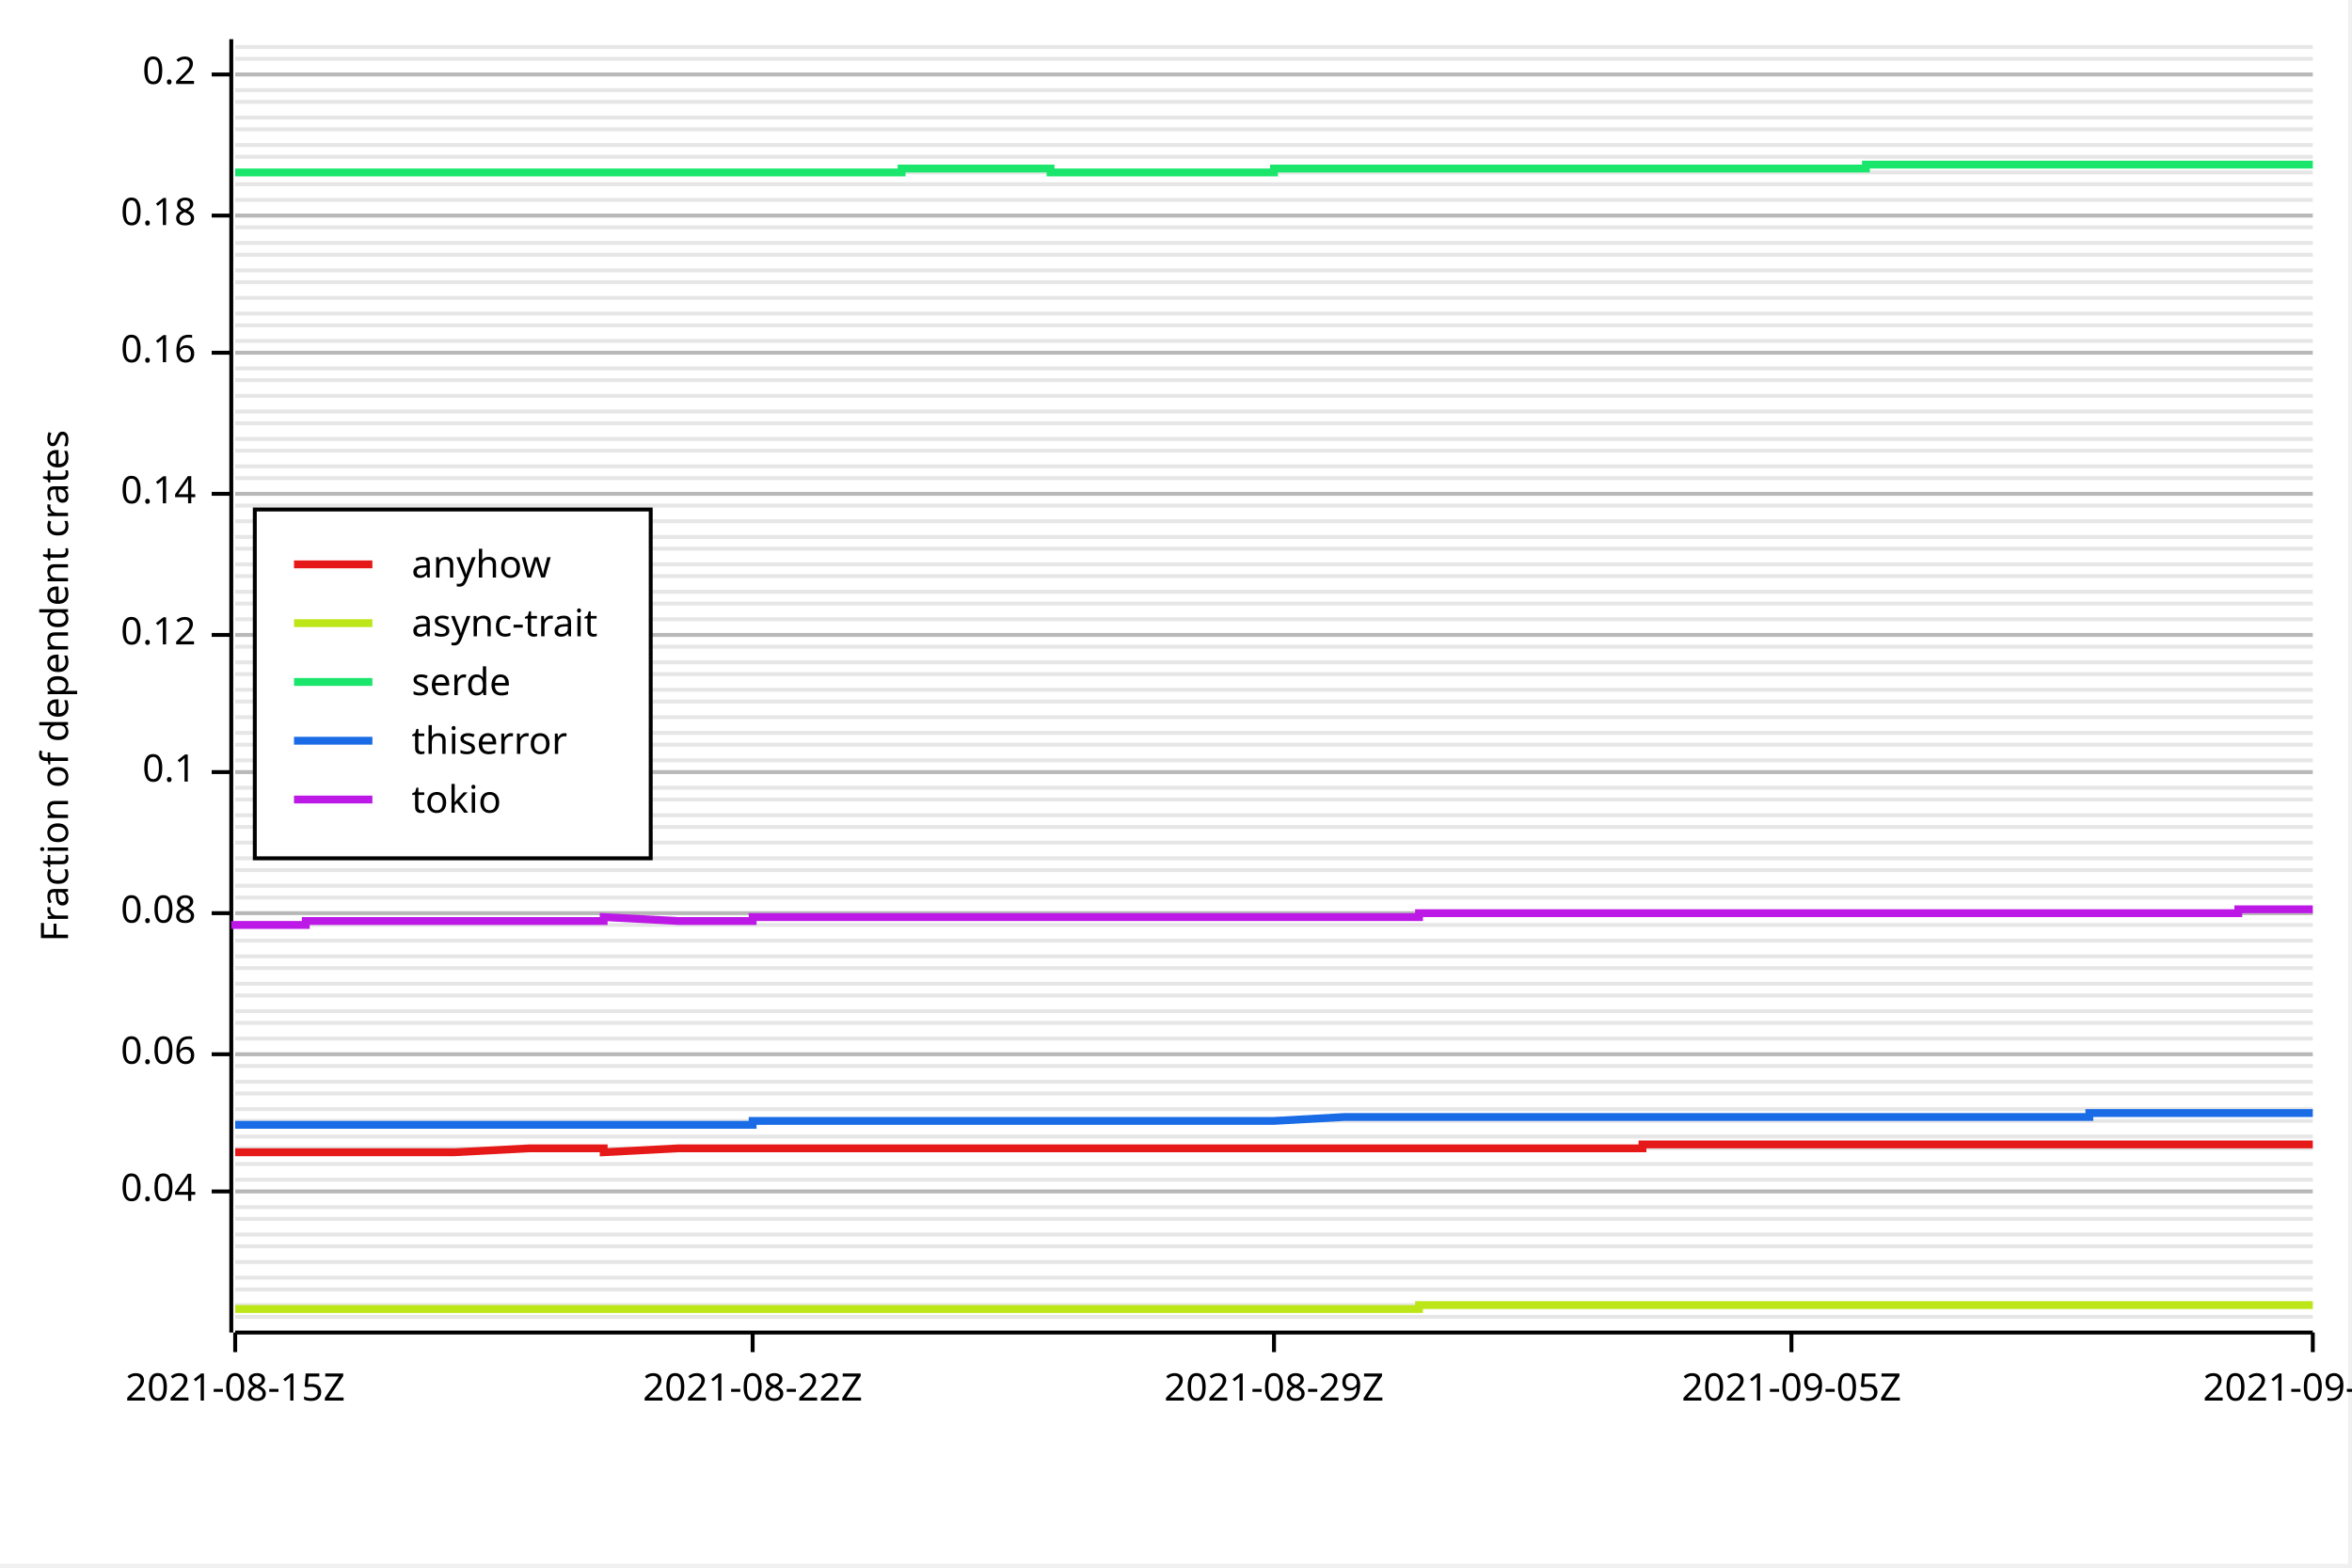
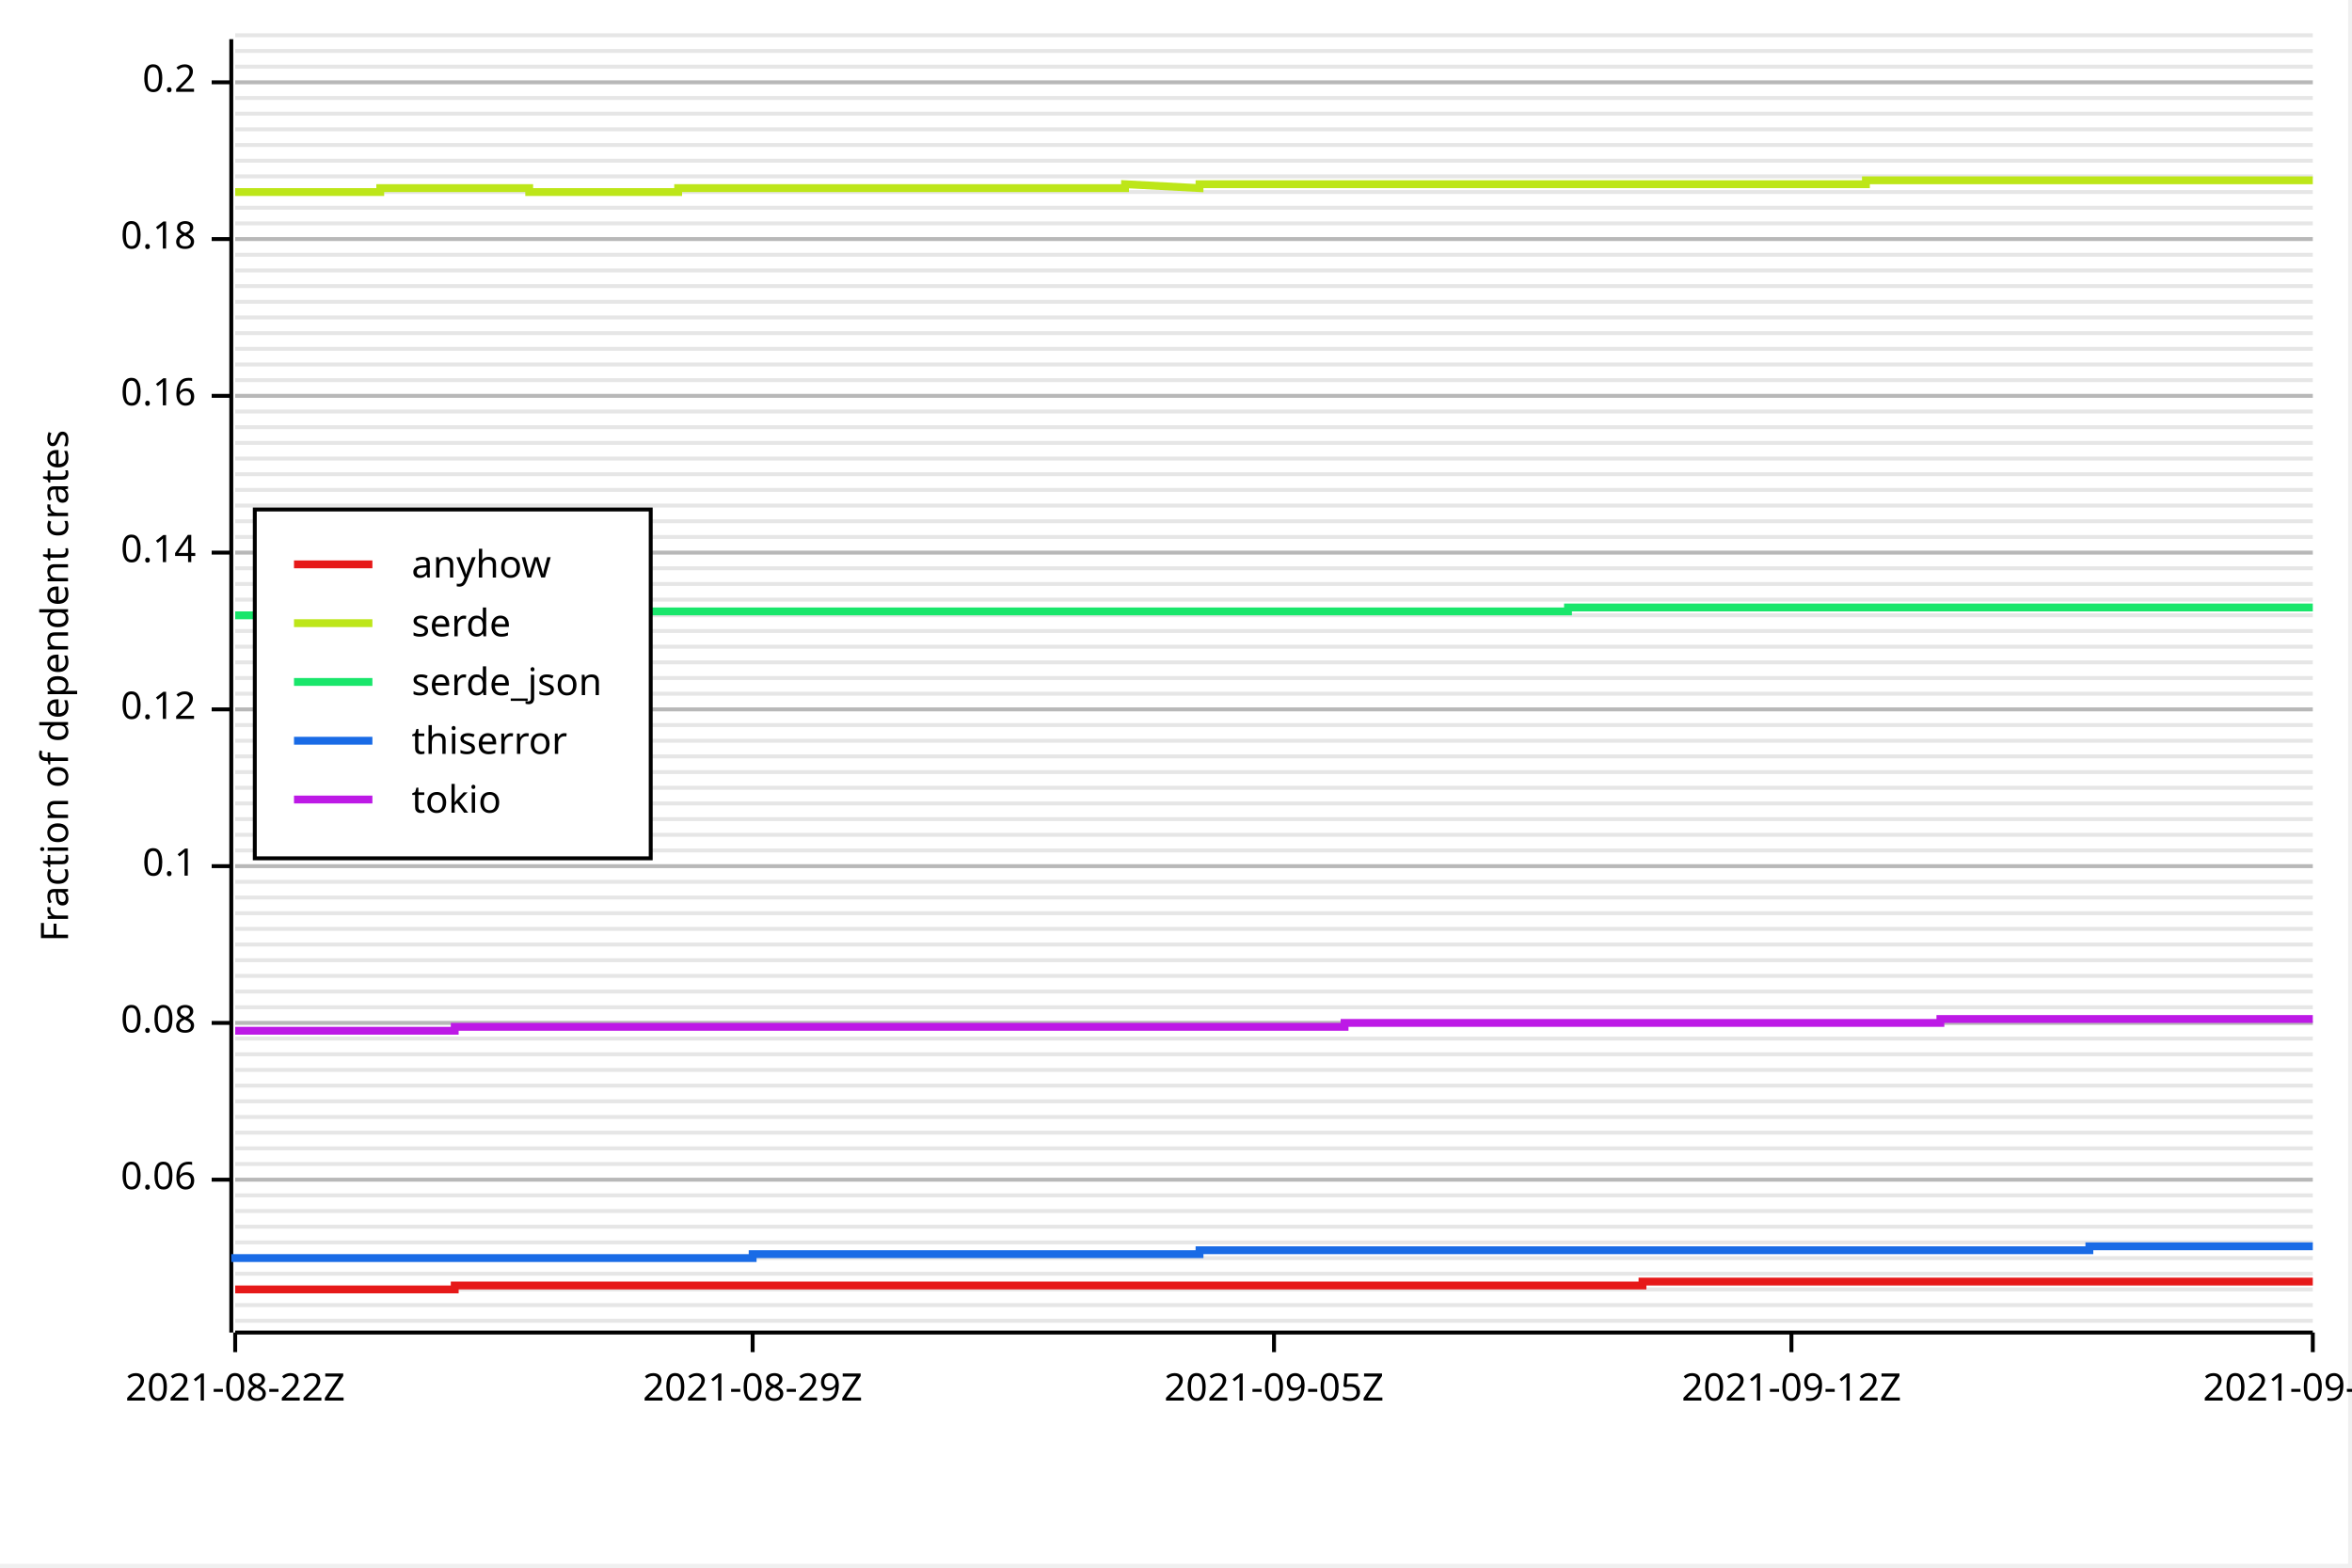
<svg xmlns="http://www.w3.org/2000/svg" width="600" height="400" viewBox="0 0 600 400">
  <rect x="0" y="0" width="599" height="399" opacity="1" fill="#FFFFFF" stroke="none" />
-   <line opacity="0.1" stroke="#000000" stroke-width="1" x1="60" y1="336" x2="590" y2="336" />
+   <line opacity="0.1" stroke="#000000" stroke-width="1" x1="60" y1="337" x2="590" y2="337" />
  <line opacity="0.1" stroke="#000000" stroke-width="1" x1="60" y1="333" x2="590" y2="333" />
  <line opacity="0.1" stroke="#000000" stroke-width="1" x1="60" y1="329" x2="590" y2="329" />
-   <line opacity="0.1" stroke="#000000" stroke-width="1" x1="60" y1="326" x2="590" y2="326" />
-   <line opacity="0.1" stroke="#000000" stroke-width="1" x1="60" y1="322" x2="590" y2="322" />
-   <line opacity="0.1" stroke="#000000" stroke-width="1" x1="60" y1="318" x2="590" y2="318" />
-   <line opacity="0.1" stroke="#000000" stroke-width="1" x1="60" y1="315" x2="590" y2="315" />
-   <line opacity="0.1" stroke="#000000" stroke-width="1" x1="60" y1="311" x2="590" y2="311" />
-   <line opacity="0.1" stroke="#000000" stroke-width="1" x1="60" y1="308" x2="590" y2="308" />
-   <line opacity="0.1" stroke="#000000" stroke-width="1" x1="60" y1="304" x2="590" y2="304" />
+   <line opacity="0.1" stroke="#000000" stroke-width="1" x1="60" y1="325" x2="590" y2="325" />
+   <line opacity="0.1" stroke="#000000" stroke-width="1" x1="60" y1="321" x2="590" y2="321" />
+   <line opacity="0.1" stroke="#000000" stroke-width="1" x1="60" y1="317" x2="590" y2="317" />
+   <line opacity="0.1" stroke="#000000" stroke-width="1" x1="60" y1="313" x2="590" y2="313" />
+   <line opacity="0.1" stroke="#000000" stroke-width="1" x1="60" y1="309" x2="590" y2="309" />
+   <line opacity="0.1" stroke="#000000" stroke-width="1" x1="60" y1="305" x2="590" y2="305" />
  <line opacity="0.1" stroke="#000000" stroke-width="1" x1="60" y1="301" x2="590" y2="301" />
  <line opacity="0.1" stroke="#000000" stroke-width="1" x1="60" y1="297" x2="590" y2="297" />
  <line opacity="0.1" stroke="#000000" stroke-width="1" x1="60" y1="293" x2="590" y2="293" />
-   <line opacity="0.1" stroke="#000000" stroke-width="1" x1="60" y1="290" x2="590" y2="290" />
-   <line opacity="0.1" stroke="#000000" stroke-width="1" x1="60" y1="286" x2="590" y2="286" />
-   <line opacity="0.1" stroke="#000000" stroke-width="1" x1="60" y1="283" x2="590" y2="283" />
-   <line opacity="0.1" stroke="#000000" stroke-width="1" x1="60" y1="279" x2="590" y2="279" />
-   <line opacity="0.1" stroke="#000000" stroke-width="1" x1="60" y1="276" x2="590" y2="276" />
-   <line opacity="0.1" stroke="#000000" stroke-width="1" x1="60" y1="272" x2="590" y2="272" />
+   <line opacity="0.1" stroke="#000000" stroke-width="1" x1="60" y1="289" x2="590" y2="289" />
+   <line opacity="0.1" stroke="#000000" stroke-width="1" x1="60" y1="285" x2="590" y2="285" />
+   <line opacity="0.1" stroke="#000000" stroke-width="1" x1="60" y1="281" x2="590" y2="281" />
+   <line opacity="0.1" stroke="#000000" stroke-width="1" x1="60" y1="277" x2="590" y2="277" />
+   <line opacity="0.1" stroke="#000000" stroke-width="1" x1="60" y1="273" x2="590" y2="273" />
  <line opacity="0.1" stroke="#000000" stroke-width="1" x1="60" y1="269" x2="590" y2="269" />
  <line opacity="0.1" stroke="#000000" stroke-width="1" x1="60" y1="265" x2="590" y2="265" />
  <line opacity="0.1" stroke="#000000" stroke-width="1" x1="60" y1="261" x2="590" y2="261" />
-   <line opacity="0.1" stroke="#000000" stroke-width="1" x1="60" y1="258" x2="590" y2="258" />
-   <line opacity="0.1" stroke="#000000" stroke-width="1" x1="60" y1="254" x2="590" y2="254" />
-   <line opacity="0.1" stroke="#000000" stroke-width="1" x1="60" y1="251" x2="590" y2="251" />
-   <line opacity="0.1" stroke="#000000" stroke-width="1" x1="60" y1="247" x2="590" y2="247" />
-   <line opacity="0.1" stroke="#000000" stroke-width="1" x1="60" y1="244" x2="590" y2="244" />
-   <line opacity="0.1" stroke="#000000" stroke-width="1" x1="60" y1="240" x2="590" y2="240" />
-   <line opacity="0.1" stroke="#000000" stroke-width="1" x1="60" y1="236" x2="590" y2="236" />
+   <line opacity="0.1" stroke="#000000" stroke-width="1" x1="60" y1="257" x2="590" y2="257" />
+   <line opacity="0.1" stroke="#000000" stroke-width="1" x1="60" y1="253" x2="590" y2="253" />
+   <line opacity="0.1" stroke="#000000" stroke-width="1" x1="60" y1="249" x2="590" y2="249" />
+   <line opacity="0.1" stroke="#000000" stroke-width="1" x1="60" y1="245" x2="590" y2="245" />
+   <line opacity="0.1" stroke="#000000" stroke-width="1" x1="60" y1="241" x2="590" y2="241" />
+   <line opacity="0.1" stroke="#000000" stroke-width="1" x1="60" y1="237" x2="590" y2="237" />
  <line opacity="0.1" stroke="#000000" stroke-width="1" x1="60" y1="233" x2="590" y2="233" />
  <line opacity="0.1" stroke="#000000" stroke-width="1" x1="60" y1="229" x2="590" y2="229" />
-   <line opacity="0.1" stroke="#000000" stroke-width="1" x1="60" y1="226" x2="590" y2="226" />
-   <line opacity="0.1" stroke="#000000" stroke-width="1" x1="60" y1="222" x2="590" y2="222" />
-   <line opacity="0.1" stroke="#000000" stroke-width="1" x1="60" y1="219" x2="590" y2="219" />
-   <line opacity="0.1" stroke="#000000" stroke-width="1" x1="60" y1="215" x2="590" y2="215" />
-   <line opacity="0.1" stroke="#000000" stroke-width="1" x1="60" y1="211" x2="590" y2="211" />
-   <line opacity="0.1" stroke="#000000" stroke-width="1" x1="60" y1="208" x2="590" y2="208" />
-   <line opacity="0.1" stroke="#000000" stroke-width="1" x1="60" y1="204" x2="590" y2="204" />
+   <line opacity="0.1" stroke="#000000" stroke-width="1" x1="60" y1="225" x2="590" y2="225" />
+   <line opacity="0.1" stroke="#000000" stroke-width="1" x1="60" y1="221" x2="590" y2="221" />
+   <line opacity="0.1" stroke="#000000" stroke-width="1" x1="60" y1="217" x2="590" y2="217" />
+   <line opacity="0.1" stroke="#000000" stroke-width="1" x1="60" y1="213" x2="590" y2="213" />
+   <line opacity="0.1" stroke="#000000" stroke-width="1" x1="60" y1="209" x2="590" y2="209" />
+   <line opacity="0.1" stroke="#000000" stroke-width="1" x1="60" y1="205" x2="590" y2="205" />
  <line opacity="0.1" stroke="#000000" stroke-width="1" x1="60" y1="201" x2="590" y2="201" />
  <line opacity="0.1" stroke="#000000" stroke-width="1" x1="60" y1="197" x2="590" y2="197" />
-   <line opacity="0.1" stroke="#000000" stroke-width="1" x1="60" y1="194" x2="590" y2="194" />
-   <line opacity="0.1" stroke="#000000" stroke-width="1" x1="60" y1="190" x2="590" y2="190" />
-   <line opacity="0.1" stroke="#000000" stroke-width="1" x1="60" y1="187" x2="590" y2="187" />
-   <line opacity="0.1" stroke="#000000" stroke-width="1" x1="60" y1="183" x2="590" y2="183" />
-   <line opacity="0.1" stroke="#000000" stroke-width="1" x1="60" y1="179" x2="590" y2="179" />
-   <line opacity="0.1" stroke="#000000" stroke-width="1" x1="60" y1="176" x2="590" y2="176" />
-   <line opacity="0.1" stroke="#000000" stroke-width="1" x1="60" y1="172" x2="590" y2="172" />
+   <line opacity="0.1" stroke="#000000" stroke-width="1" x1="60" y1="193" x2="590" y2="193" />
+   <line opacity="0.1" stroke="#000000" stroke-width="1" x1="60" y1="189" x2="590" y2="189" />
+   <line opacity="0.1" stroke="#000000" stroke-width="1" x1="60" y1="185" x2="590" y2="185" />
+   <line opacity="0.1" stroke="#000000" stroke-width="1" x1="60" y1="181" x2="590" y2="181" />
+   <line opacity="0.1" stroke="#000000" stroke-width="1" x1="60" y1="177" x2="590" y2="177" />
+   <line opacity="0.1" stroke="#000000" stroke-width="1" x1="60" y1="173" x2="590" y2="173" />
  <line opacity="0.1" stroke="#000000" stroke-width="1" x1="60" y1="169" x2="590" y2="169" />
  <line opacity="0.1" stroke="#000000" stroke-width="1" x1="60" y1="165" x2="590" y2="165" />
-   <line opacity="0.1" stroke="#000000" stroke-width="1" x1="60" y1="162" x2="590" y2="162" />
-   <line opacity="0.1" stroke="#000000" stroke-width="1" x1="60" y1="158" x2="590" y2="158" />
-   <line opacity="0.1" stroke="#000000" stroke-width="1" x1="60" y1="154" x2="590" y2="154" />
-   <line opacity="0.1" stroke="#000000" stroke-width="1" x1="60" y1="151" x2="590" y2="151" />
-   <line opacity="0.1" stroke="#000000" stroke-width="1" x1="60" y1="147" x2="590" y2="147" />
-   <line opacity="0.1" stroke="#000000" stroke-width="1" x1="60" y1="144" x2="590" y2="144" />
-   <line opacity="0.1" stroke="#000000" stroke-width="1" x1="60" y1="140" x2="590" y2="140" />
+   <line opacity="0.1" stroke="#000000" stroke-width="1" x1="60" y1="161" x2="590" y2="161" />
+   <line opacity="0.1" stroke="#000000" stroke-width="1" x1="60" y1="157" x2="590" y2="157" />
+   <line opacity="0.1" stroke="#000000" stroke-width="1" x1="60" y1="153" x2="590" y2="153" />
+   <line opacity="0.1" stroke="#000000" stroke-width="1" x1="60" y1="149" x2="590" y2="149" />
+   <line opacity="0.1" stroke="#000000" stroke-width="1" x1="60" y1="145" x2="590" y2="145" />
+   <line opacity="0.1" stroke="#000000" stroke-width="1" x1="60" y1="141" x2="590" y2="141" />
  <line opacity="0.1" stroke="#000000" stroke-width="1" x1="60" y1="137" x2="590" y2="137" />
  <line opacity="0.1" stroke="#000000" stroke-width="1" x1="60" y1="133" x2="590" y2="133" />
  <line opacity="0.1" stroke="#000000" stroke-width="1" x1="60" y1="129" x2="590" y2="129" />
-   <line opacity="0.1" stroke="#000000" stroke-width="1" x1="60" y1="126" x2="590" y2="126" />
-   <line opacity="0.1" stroke="#000000" stroke-width="1" x1="60" y1="122" x2="590" y2="122" />
-   <line opacity="0.1" stroke="#000000" stroke-width="1" x1="60" y1="119" x2="590" y2="119" />
-   <line opacity="0.1" stroke="#000000" stroke-width="1" x1="60" y1="115" x2="590" y2="115" />
-   <line opacity="0.1" stroke="#000000" stroke-width="1" x1="60" y1="112" x2="590" y2="112" />
-   <line opacity="0.1" stroke="#000000" stroke-width="1" x1="60" y1="108" x2="590" y2="108" />
+   <line opacity="0.1" stroke="#000000" stroke-width="1" x1="60" y1="125" x2="590" y2="125" />
+   <line opacity="0.1" stroke="#000000" stroke-width="1" x1="60" y1="121" x2="590" y2="121" />
+   <line opacity="0.1" stroke="#000000" stroke-width="1" x1="60" y1="117" x2="590" y2="117" />
+   <line opacity="0.1" stroke="#000000" stroke-width="1" x1="60" y1="113" x2="590" y2="113" />
+   <line opacity="0.1" stroke="#000000" stroke-width="1" x1="60" y1="109" x2="590" y2="109" />
  <line opacity="0.1" stroke="#000000" stroke-width="1" x1="60" y1="105" x2="590" y2="105" />
  <line opacity="0.1" stroke="#000000" stroke-width="1" x1="60" y1="101" x2="590" y2="101" />
  <line opacity="0.1" stroke="#000000" stroke-width="1" x1="60" y1="97" x2="590" y2="97" />
-   <line opacity="0.1" stroke="#000000" stroke-width="1" x1="60" y1="94" x2="590" y2="94" />
-   <line opacity="0.1" stroke="#000000" stroke-width="1" x1="60" y1="90" x2="590" y2="90" />
-   <line opacity="0.1" stroke="#000000" stroke-width="1" x1="60" y1="87" x2="590" y2="87" />
-   <line opacity="0.1" stroke="#000000" stroke-width="1" x1="60" y1="83" x2="590" y2="83" />
-   <line opacity="0.1" stroke="#000000" stroke-width="1" x1="60" y1="80" x2="590" y2="80" />
-   <line opacity="0.1" stroke="#000000" stroke-width="1" x1="60" y1="76" x2="590" y2="76" />
-   <line opacity="0.1" stroke="#000000" stroke-width="1" x1="60" y1="72" x2="590" y2="72" />
+   <line opacity="0.1" stroke="#000000" stroke-width="1" x1="60" y1="93" x2="590" y2="93" />
+   <line opacity="0.1" stroke="#000000" stroke-width="1" x1="60" y1="89" x2="590" y2="89" />
+   <line opacity="0.1" stroke="#000000" stroke-width="1" x1="60" y1="85" x2="590" y2="85" />
+   <line opacity="0.1" stroke="#000000" stroke-width="1" x1="60" y1="81" x2="590" y2="81" />
+   <line opacity="0.1" stroke="#000000" stroke-width="1" x1="60" y1="77" x2="590" y2="77" />
+   <line opacity="0.1" stroke="#000000" stroke-width="1" x1="60" y1="73" x2="590" y2="73" />
  <line opacity="0.1" stroke="#000000" stroke-width="1" x1="60" y1="69" x2="590" y2="69" />
  <line opacity="0.1" stroke="#000000" stroke-width="1" x1="60" y1="65" x2="590" y2="65" />
-   <line opacity="0.1" stroke="#000000" stroke-width="1" x1="60" y1="62" x2="590" y2="62" />
-   <line opacity="0.1" stroke="#000000" stroke-width="1" x1="60" y1="58" x2="590" y2="58" />
-   <line opacity="0.1" stroke="#000000" stroke-width="1" x1="60" y1="55" x2="590" y2="55" />
-   <line opacity="0.1" stroke="#000000" stroke-width="1" x1="60" y1="51" x2="590" y2="51" />
-   <line opacity="0.1" stroke="#000000" stroke-width="1" x1="60" y1="47" x2="590" y2="47" />
-   <line opacity="0.1" stroke="#000000" stroke-width="1" x1="60" y1="44" x2="590" y2="44" />
-   <line opacity="0.1" stroke="#000000" stroke-width="1" x1="60" y1="40" x2="590" y2="40" />
+   <line opacity="0.1" stroke="#000000" stroke-width="1" x1="60" y1="61" x2="590" y2="61" />
+   <line opacity="0.1" stroke="#000000" stroke-width="1" x1="60" y1="57" x2="590" y2="57" />
+   <line opacity="0.1" stroke="#000000" stroke-width="1" x1="60" y1="53" x2="590" y2="53" />
+   <line opacity="0.1" stroke="#000000" stroke-width="1" x1="60" y1="49" x2="590" y2="49" />
+   <line opacity="0.1" stroke="#000000" stroke-width="1" x1="60" y1="45" x2="590" y2="45" />
+   <line opacity="0.1" stroke="#000000" stroke-width="1" x1="60" y1="41" x2="590" y2="41" />
  <line opacity="0.1" stroke="#000000" stroke-width="1" x1="60" y1="37" x2="590" y2="37" />
  <line opacity="0.1" stroke="#000000" stroke-width="1" x1="60" y1="33" x2="590" y2="33" />
-   <line opacity="0.1" stroke="#000000" stroke-width="1" x1="60" y1="30" x2="590" y2="30" />
-   <line opacity="0.1" stroke="#000000" stroke-width="1" x1="60" y1="26" x2="590" y2="26" />
-   <line opacity="0.1" stroke="#000000" stroke-width="1" x1="60" y1="23" x2="590" y2="23" />
-   <line opacity="0.1" stroke="#000000" stroke-width="1" x1="60" y1="19" x2="590" y2="19" />
-   <line opacity="0.1" stroke="#000000" stroke-width="1" x1="60" y1="15" x2="590" y2="15" />
-   <line opacity="0.1" stroke="#000000" stroke-width="1" x1="60" y1="12" x2="590" y2="12" />
+   <line opacity="0.1" stroke="#000000" stroke-width="1" x1="60" y1="29" x2="590" y2="29" />
+   <line opacity="0.1" stroke="#000000" stroke-width="1" x1="60" y1="25" x2="590" y2="25" />
+   <line opacity="0.1" stroke="#000000" stroke-width="1" x1="60" y1="21" x2="590" y2="21" />
+   <line opacity="0.1" stroke="#000000" stroke-width="1" x1="60" y1="17" x2="590" y2="17" />
+   <line opacity="0.1" stroke="#000000" stroke-width="1" x1="60" y1="13" x2="590" y2="13" />
+   <line opacity="0.1" stroke="#000000" stroke-width="1" x1="60" y1="9" x2="590" y2="9" />
  <text x="10" y="175" dy="0.76em" text-anchor="middle" font-family="sans-serif" font-size="9.677" opacity="1" fill="#000000" transform="rotate(270, 10, 175)">
Fraction of dependent crates
</text>
-   <line opacity="0.2" stroke="#000000" stroke-width="1" x1="60" y1="304" x2="590" y2="304" />
-   <line opacity="0.2" stroke="#000000" stroke-width="1" x1="60" y1="269" x2="590" y2="269" />
-   <line opacity="0.2" stroke="#000000" stroke-width="1" x1="60" y1="233" x2="590" y2="233" />
-   <line opacity="0.2" stroke="#000000" stroke-width="1" x1="60" y1="197" x2="590" y2="197" />
-   <line opacity="0.2" stroke="#000000" stroke-width="1" x1="60" y1="162" x2="590" y2="162" />
-   <line opacity="0.2" stroke="#000000" stroke-width="1" x1="60" y1="126" x2="590" y2="126" />
-   <line opacity="0.2" stroke="#000000" stroke-width="1" x1="60" y1="90" x2="590" y2="90" />
-   <line opacity="0.2" stroke="#000000" stroke-width="1" x1="60" y1="55" x2="590" y2="55" />
-   <line opacity="0.2" stroke="#000000" stroke-width="1" x1="60" y1="19" x2="590" y2="19" />
+   <line opacity="0.2" stroke="#000000" stroke-width="1" x1="60" y1="301" x2="590" y2="301" />
+   <line opacity="0.2" stroke="#000000" stroke-width="1" x1="60" y1="261" x2="590" y2="261" />
+   <line opacity="0.2" stroke="#000000" stroke-width="1" x1="60" y1="221" x2="590" y2="221" />
+   <line opacity="0.2" stroke="#000000" stroke-width="1" x1="60" y1="181" x2="590" y2="181" />
+   <line opacity="0.2" stroke="#000000" stroke-width="1" x1="60" y1="141" x2="590" y2="141" />
+   <line opacity="0.2" stroke="#000000" stroke-width="1" x1="60" y1="101" x2="590" y2="101" />
+   <line opacity="0.2" stroke="#000000" stroke-width="1" x1="60" y1="61" x2="590" y2="61" />
+   <line opacity="0.2" stroke="#000000" stroke-width="1" x1="60" y1="21" x2="590" y2="21" />
  <polyline fill="none" opacity="1" stroke="#000000" stroke-width="1" points="59,10 59,340 " />
-   <text x="50" y="304" dy="0.5ex" text-anchor="end" font-family="sans-serif" font-size="9.677" opacity="1" fill="#000000">
- 0.04
- </text>
-   <polyline fill="none" opacity="1" stroke="#000000" stroke-width="1" points="54,304 59,304 " />
-   <text x="50" y="269" dy="0.5ex" text-anchor="end" font-family="sans-serif" font-size="9.677" opacity="1" fill="#000000">
+   <text x="50" y="301" dy="0.5ex" text-anchor="end" font-family="sans-serif" font-size="9.677" opacity="1" fill="#000000">
0.06
</text>
-   <polyline fill="none" opacity="1" stroke="#000000" stroke-width="1" points="54,269 59,269 " />
-   <text x="50" y="233" dy="0.5ex" text-anchor="end" font-family="sans-serif" font-size="9.677" opacity="1" fill="#000000">
+   <polyline fill="none" opacity="1" stroke="#000000" stroke-width="1" points="54,301 59,301 " />
+   <text x="50" y="261" dy="0.5ex" text-anchor="end" font-family="sans-serif" font-size="9.677" opacity="1" fill="#000000">
0.08
</text>
-   <polyline fill="none" opacity="1" stroke="#000000" stroke-width="1" points="54,233 59,233 " />
-   <text x="50" y="197" dy="0.5ex" text-anchor="end" font-family="sans-serif" font-size="9.677" opacity="1" fill="#000000">
+   <polyline fill="none" opacity="1" stroke="#000000" stroke-width="1" points="54,261 59,261 " />
+   <text x="50" y="221" dy="0.5ex" text-anchor="end" font-family="sans-serif" font-size="9.677" opacity="1" fill="#000000">
0.1
</text>
-   <polyline fill="none" opacity="1" stroke="#000000" stroke-width="1" points="54,197 59,197 " />
-   <text x="50" y="162" dy="0.5ex" text-anchor="end" font-family="sans-serif" font-size="9.677" opacity="1" fill="#000000">
+   <polyline fill="none" opacity="1" stroke="#000000" stroke-width="1" points="54,221 59,221 " />
+   <text x="50" y="181" dy="0.5ex" text-anchor="end" font-family="sans-serif" font-size="9.677" opacity="1" fill="#000000">
0.12
</text>
-   <polyline fill="none" opacity="1" stroke="#000000" stroke-width="1" points="54,162 59,162 " />
-   <text x="50" y="126" dy="0.5ex" text-anchor="end" font-family="sans-serif" font-size="9.677" opacity="1" fill="#000000">
+   <polyline fill="none" opacity="1" stroke="#000000" stroke-width="1" points="54,181 59,181 " />
+   <text x="50" y="141" dy="0.5ex" text-anchor="end" font-family="sans-serif" font-size="9.677" opacity="1" fill="#000000">
0.14
</text>
-   <polyline fill="none" opacity="1" stroke="#000000" stroke-width="1" points="54,126 59,126 " />
-   <text x="50" y="90" dy="0.5ex" text-anchor="end" font-family="sans-serif" font-size="9.677" opacity="1" fill="#000000">
+   <polyline fill="none" opacity="1" stroke="#000000" stroke-width="1" points="54,141 59,141 " />
+   <text x="50" y="101" dy="0.5ex" text-anchor="end" font-family="sans-serif" font-size="9.677" opacity="1" fill="#000000">
0.16
</text>
-   <polyline fill="none" opacity="1" stroke="#000000" stroke-width="1" points="54,90 59,90 " />
-   <text x="50" y="55" dy="0.5ex" text-anchor="end" font-family="sans-serif" font-size="9.677" opacity="1" fill="#000000">
+   <polyline fill="none" opacity="1" stroke="#000000" stroke-width="1" points="54,101 59,101 " />
+   <text x="50" y="61" dy="0.5ex" text-anchor="end" font-family="sans-serif" font-size="9.677" opacity="1" fill="#000000">
0.18
</text>
-   <polyline fill="none" opacity="1" stroke="#000000" stroke-width="1" points="54,55 59,55 " />
-   <text x="50" y="19" dy="0.5ex" text-anchor="end" font-family="sans-serif" font-size="9.677" opacity="1" fill="#000000">
+   <polyline fill="none" opacity="1" stroke="#000000" stroke-width="1" points="54,61 59,61 " />
+   <text x="50" y="21" dy="0.5ex" text-anchor="end" font-family="sans-serif" font-size="9.677" opacity="1" fill="#000000">
0.2
</text>
-   <polyline fill="none" opacity="1" stroke="#000000" stroke-width="1" points="54,19 59,19 " />
+   <polyline fill="none" opacity="1" stroke="#000000" stroke-width="1" points="54,21 59,21 " />
  <polyline fill="none" opacity="1" stroke="#000000" stroke-width="1" points="60,340 590,340 " />
  <text x="60" y="350" dy="0.76em" text-anchor="middle" font-family="sans-serif" font-size="9.677" opacity="1" fill="#000000">
- 2021-08-15Z
+ 2021-08-22Z
</text>
  <polyline fill="none" opacity="1" stroke="#000000" stroke-width="1" points="60,340 60,345 " />
  <text x="192" y="350" dy="0.76em" text-anchor="middle" font-family="sans-serif" font-size="9.677" opacity="1" fill="#000000">
- 2021-08-22Z
+ 2021-08-29Z
</text>
  <polyline fill="none" opacity="1" stroke="#000000" stroke-width="1" points="192,340 192,345 " />
  <text x="325" y="350" dy="0.76em" text-anchor="middle" font-family="sans-serif" font-size="9.677" opacity="1" fill="#000000">
- 2021-08-29Z
+ 2021-09-05Z
</text>
  <polyline fill="none" opacity="1" stroke="#000000" stroke-width="1" points="325,340 325,345 " />
  <text x="457" y="350" dy="0.76em" text-anchor="middle" font-family="sans-serif" font-size="9.677" opacity="1" fill="#000000">
- 2021-09-05Z
+ 2021-09-12Z
</text>
  <polyline fill="none" opacity="1" stroke="#000000" stroke-width="1" points="457,340 457,345 " />
  <text x="590" y="350" dy="0.76em" text-anchor="middle" font-family="sans-serif" font-size="9.677" opacity="1" fill="#000000">
- 2021-09-12Z
+ 2021-09-19Z
</text>
  <polyline fill="none" opacity="1" stroke="#000000" stroke-width="1" points="590,340 590,345 " />
-   <polyline fill="none" opacity="1" stroke="#E61919" stroke-width="2" points="60,294 60,294 78,294 78,294 97,294 97,294 116,294 116,294 135,293 135,293 154,293 154,294 173,293 173,293 192,293 192,293 211,293 211,293 230,293 230,293 249,293 249,293 268,293 268,293 287,293 287,293 306,293 306,293 325,293 325,293 343,293 343,293 362,293 362,293 381,293 381,293 400,293 400,293 419,293 419,292 438,292 438,292 457,292 457,292 476,292 476,292 495,292 495,292 514,292 514,292 533,292 533,292 552,292 552,292 571,292 571,292 590,292 " />
-   <polyline fill="none" opacity="1" stroke="#BDE619" stroke-width="2" points="60,334 60,334 78,334 78,334 97,334 97,334 116,334 116,334 135,334 135,334 154,334 154,334 173,334 173,334 192,334 192,334 211,334 211,334 230,334 230,334 249,334 249,334 268,334 268,334 287,334 287,334 306,334 306,334 325,334 325,334 343,334 343,334 362,334 362,333 381,333 381,333 400,333 400,333 419,333 419,333 438,333 438,333 457,333 457,333 476,333 476,333 495,333 495,333 514,333 514,333 533,333 533,333 552,333 552,333 571,333 571,333 590,333 " />
-   <polyline fill="none" opacity="1" stroke="#19E66B" stroke-width="2" points="60,44 60,44 78,44 78,44 97,44 97,44 116,44 116,44 135,44 135,44 154,44 154,44 173,44 173,44 192,44 192,44 211,44 211,44 230,44 230,43 249,43 249,43 268,43 268,44 287,44 287,44 306,44 306,44 325,44 325,43 343,43 343,43 362,43 362,43 381,43 381,43 400,43 400,43 419,43 419,43 438,43 438,43 457,43 457,43 476,43 476,42 495,42 495,42 514,42 514,42 533,42 533,42 552,42 552,42 571,42 571,42 590,42 " />
-   <polyline fill="none" opacity="1" stroke="#196BE6" stroke-width="2" points="60,287 60,287 78,287 78,287 97,287 97,287 116,287 116,287 135,287 135,287 154,287 154,287 173,287 173,287 192,287 192,286 211,286 211,286 230,286 230,286 249,286 249,286 268,286 268,286 287,286 287,286 306,286 306,286 325,286 325,286 343,285 343,285 362,285 362,285 381,285 381,285 400,285 400,285 419,285 419,285 438,285 438,285 457,285 457,285 476,285 476,285 495,285 495,285 514,285 514,285 533,285 533,284 552,284 552,284 571,284 571,284 590,284 " />
-   <polyline fill="none" opacity="1" stroke="#BD19E6" stroke-width="2" points="60,235 60,236 78,236 78,235 97,235 97,235 116,235 116,235 135,235 135,235 154,235 154,234 173,235 173,235 192,235 192,234 211,234 211,234 230,234 230,234 249,234 249,234 268,234 268,234 287,234 287,234 306,234 306,234 325,234 325,234 343,234 343,234 362,234 362,233 381,233 381,233 400,233 400,233 419,233 419,233 438,233 438,233 457,233 457,233 476,233 476,233 495,233 495,233 514,233 514,233 533,233 533,233 552,233 552,233 571,233 571,232 590,232 " />
+   <polyline fill="none" opacity="1" stroke="#E61919" stroke-width="2" points="60,329 60,329 78,329 78,329 97,329 97,329 116,329 116,328 135,328 135,328 154,328 154,328 173,328 173,328 192,328 192,328 211,328 211,328 230,328 230,328 249,328 249,328 268,328 268,328 287,328 287,328 306,328 306,328 325,328 325,328 343,328 343,328 362,328 362,328 381,328 381,328 400,328 400,328 419,328 419,327 438,327 438,327 457,327 457,327 476,327 476,327 495,327 495,327 514,327 514,327 533,327 533,327 552,327 552,327 571,327 571,327 590,327 " />
+   <polyline fill="none" opacity="1" stroke="#BDE619" stroke-width="2" points="60,49 60,49 78,49 78,49 97,49 97,48 116,48 116,48 135,48 135,49 154,49 154,49 173,49 173,48 192,48 192,48 211,48 211,48 230,48 230,48 249,48 249,48 268,48 268,48 287,48 287,47 306,48 306,47 325,47 325,47 343,47 343,47 362,47 362,47 381,47 381,47 400,47 400,47 419,47 419,47 438,47 438,47 457,47 457,47 476,47 476,46 495,46 495,46 514,46 514,46 533,46 533,46 552,46 552,46 571,46 571,46 590,46 " />
+   <polyline fill="none" opacity="1" stroke="#19E66B" stroke-width="2" points="60,157 60,157 78,157 78,156 97,156 97,156 116,156 116,156 135,156 135,157 154,157 154,156 173,156 173,156 192,156 192,156 211,156 211,156 230,156 230,156 249,156 249,156 268,156 268,156 287,156 287,156 306,156 306,156 325,156 325,156 343,156 343,156 362,156 362,156 381,156 381,156 400,156 400,155 419,155 419,155 438,155 438,155 457,155 457,155 476,155 476,155 495,155 495,155 514,155 514,155 533,155 533,155 552,155 552,155 571,155 571,155 590,155 " />
+   <polyline fill="none" opacity="1" stroke="#196BE6" stroke-width="2" points="60,322 60,321 78,321 78,321 97,321 97,321 116,321 116,321 135,321 135,321 154,321 154,321 173,321 173,321 192,321 192,320 211,320 211,320 230,320 230,320 249,320 249,320 268,320 268,320 287,320 287,320 306,320 306,319 325,319 325,319 343,319 343,319 362,319 362,319 381,319 381,319 400,319 400,319 419,319 419,319 438,319 438,319 457,319 457,319 476,319 476,319 495,319 495,319 514,319 514,319 533,319 533,318 552,318 552,318 571,318 571,318 590,318 " />
+   <polyline fill="none" opacity="1" stroke="#BD19E6" stroke-width="2" points="60,263 60,263 78,263 78,263 97,263 97,263 116,263 116,262 135,262 135,262 154,262 154,262 173,262 173,262 192,262 192,262 211,262 211,262 230,262 230,262 249,262 249,262 268,262 268,262 287,262 287,262 306,262 306,262 325,262 325,262 343,262 343,261 362,261 362,261 381,261 381,261 400,261 400,261 419,261 419,261 438,261 438,261 457,261 457,261 476,261 476,261 495,261 495,260 514,260 514,260 533,260 533,260 552,260 552,260 571,260 571,260 590,260 " />
  <rect x="65" y="130" width="101" height="89" opacity="1" fill="#FFFFFF" stroke="none" />
  <rect x="65" y="130" width="101" height="89" opacity="1" fill="none" stroke="#000000" />
  <text x="105" y="140" dy="0.76em" text-anchor="start" font-family="sans-serif" font-size="9.677" opacity="1" fill="#000000">
anyhow
</text>
  <text x="105" y="155" dy="0.76em" text-anchor="start" font-family="sans-serif" font-size="9.677" opacity="1" fill="#000000">
- async-trait
+ serde
</text>
  <text x="105" y="170" dy="0.76em" text-anchor="start" font-family="sans-serif" font-size="9.677" opacity="1" fill="#000000">
- serde
+ serde_json
</text>
  <text x="105" y="185" dy="0.76em" text-anchor="start" font-family="sans-serif" font-size="9.677" opacity="1" fill="#000000">
thiserror
</text>
  <text x="105" y="200" dy="0.76em" text-anchor="start" font-family="sans-serif" font-size="9.677" opacity="1" fill="#000000">
tokio
</text>
  <polyline fill="none" opacity="1" stroke="#E61919" stroke-width="2" points="75,144 95,144 " />
  <polyline fill="none" opacity="1" stroke="#BDE619" stroke-width="2" points="75,159 95,159 " />
  <polyline fill="none" opacity="1" stroke="#19E66B" stroke-width="2" points="75,174 95,174 " />
  <polyline fill="none" opacity="1" stroke="#196BE6" stroke-width="2" points="75,189 95,189 " />
  <polyline fill="none" opacity="1" stroke="#BD19E6" stroke-width="2" points="75,204 95,204 " />
</svg>
